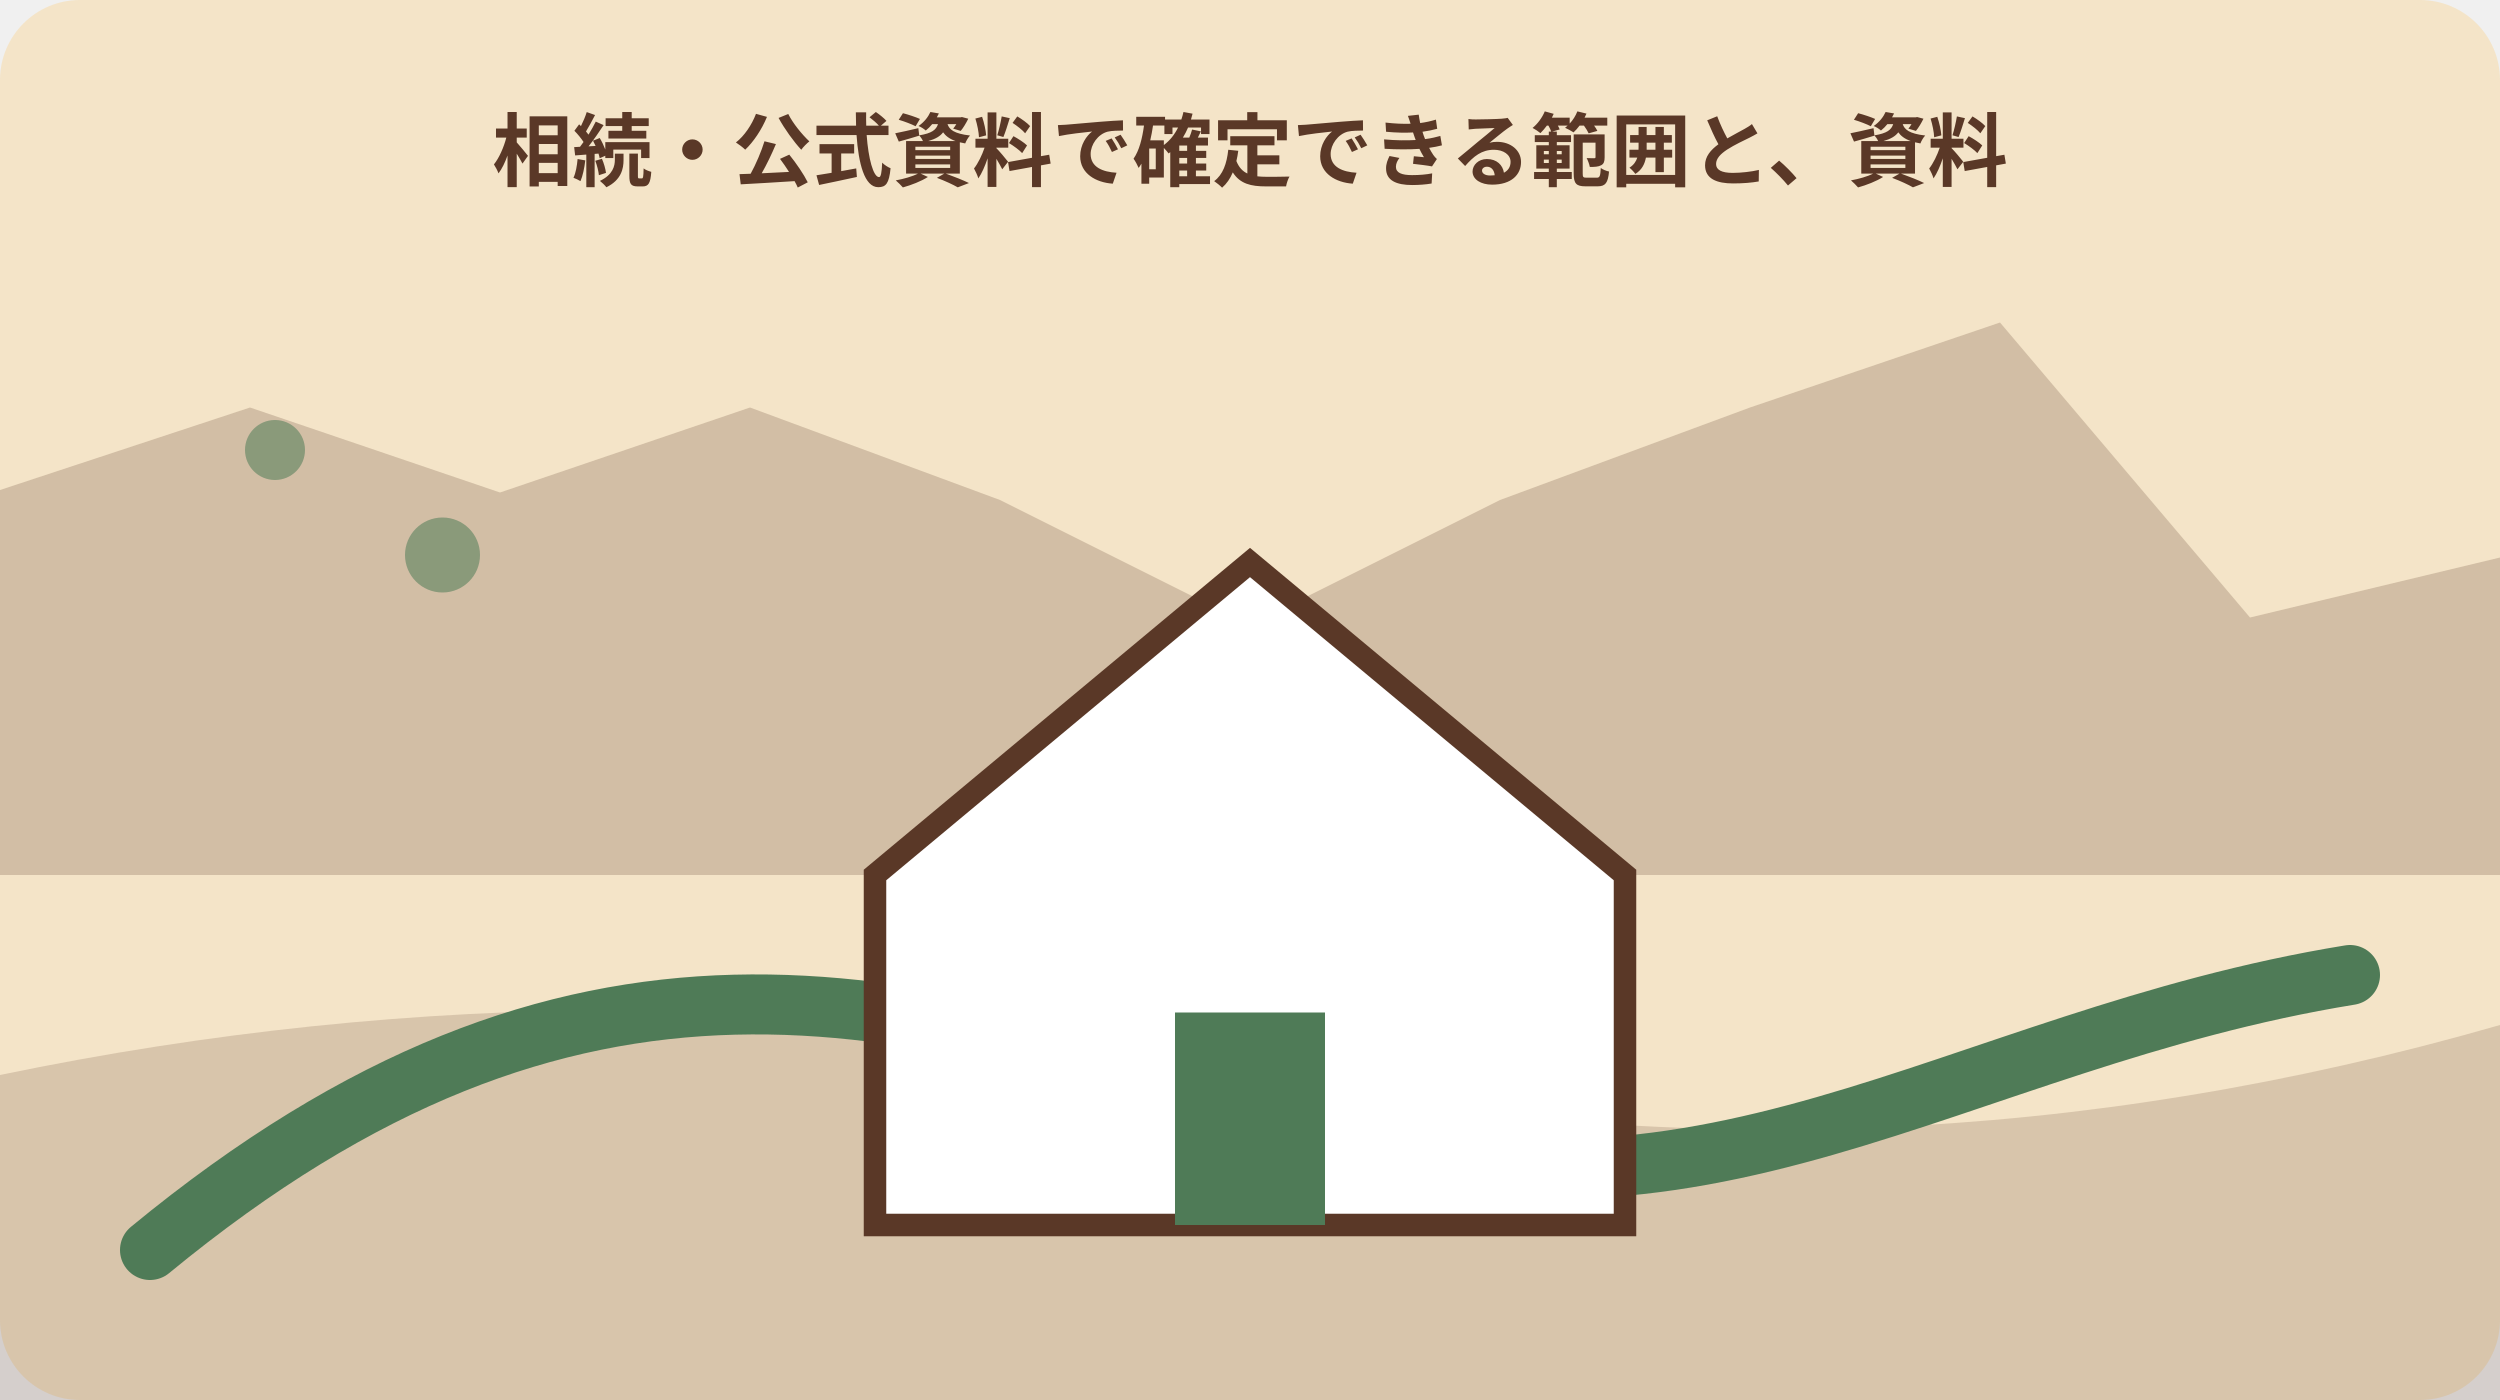
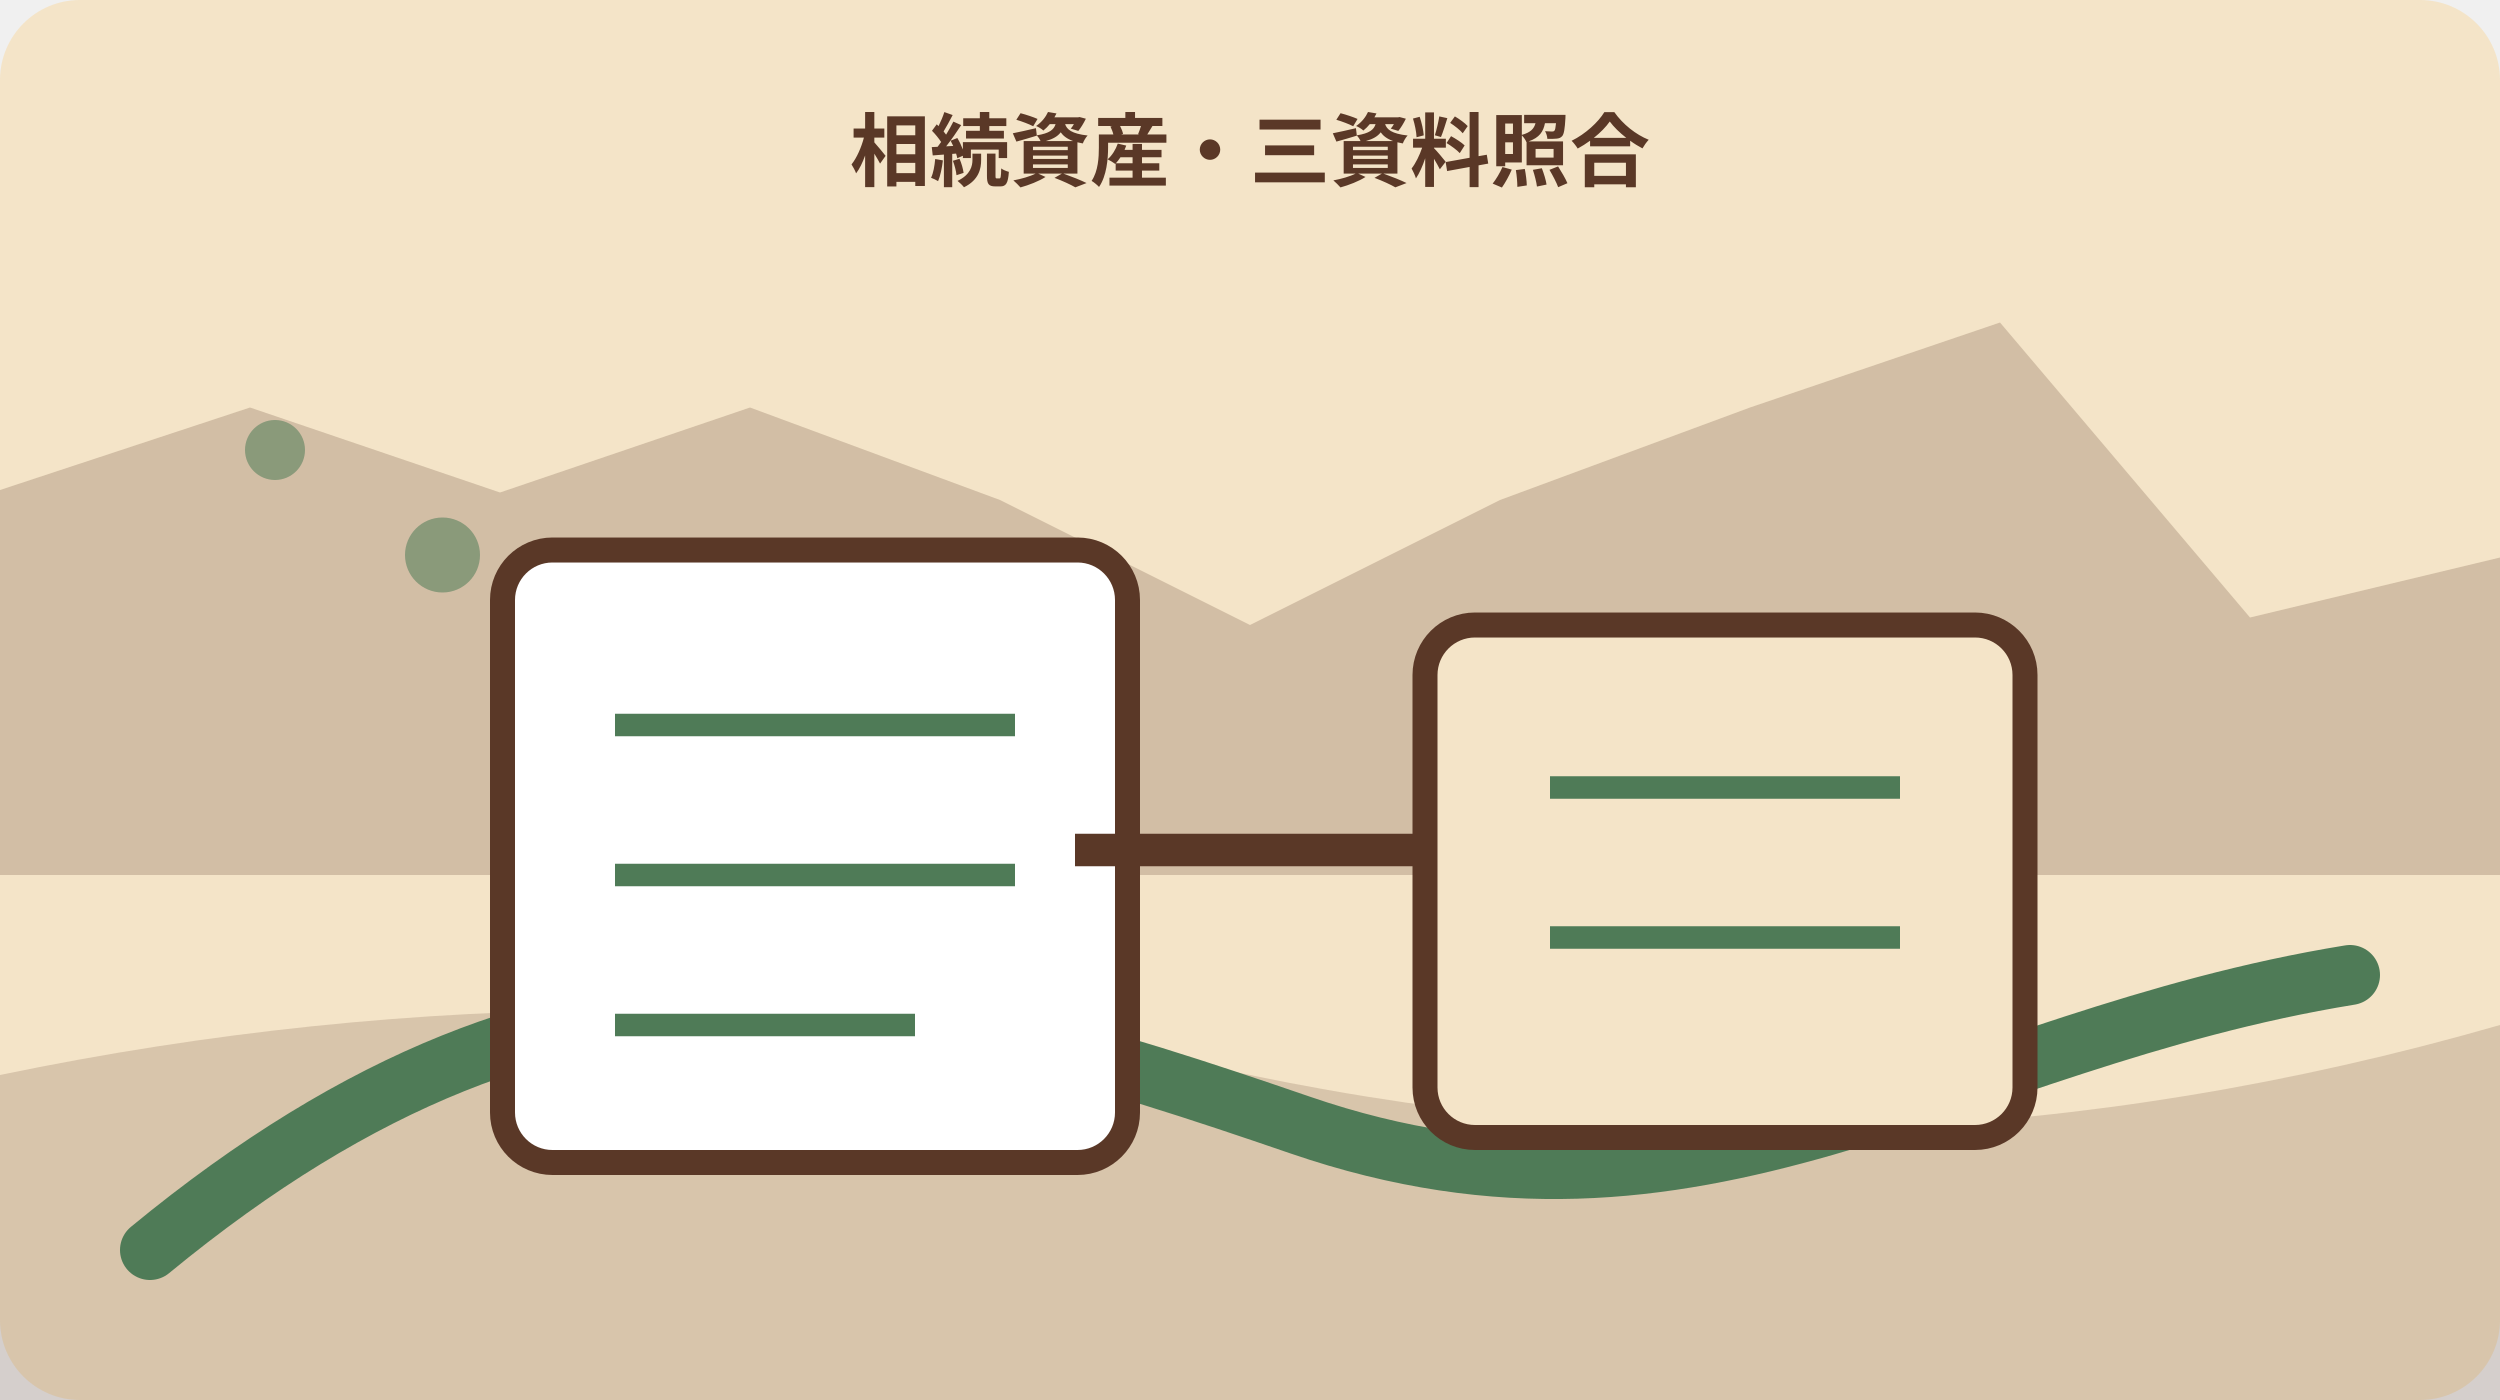
<svg xmlns="http://www.w3.org/2000/svg" width="1000" height="560" viewBox="0 0 1000 560" role="img" aria-labelledby="title desc" data-illustration="mori-editorial" data-topic-id="132" data-scene-index="1">
  <rect width="1000" height="560" rx="32" fill="#f4e4c8" />
  <polygon points="0,196 100,163 200,197 300,163 400,200 500,250 600,200 700,163 800,129 900,247 1000,223 1000,350 0,350" fill="#5a3827" opacity=".22" />
  <path d="M0 430 Q250 378 500 430 T1000 410 V560 H0Z" fill="#5a3827" opacity=".18" />
  <path d="M60 500 C230 360 360 395 520 450 S780 416 940 390" fill="none" stroke="#4f7b57" stroke-width="24" stroke-linecap="round" />
  <circle cx="110" cy="180" r="12" fill="#4f7b57" opacity=".55" />
  <circle cx="177" cy="222" r="15" fill="#4f7b57" opacity=".55" />
-   <g data-scene="home">
-     <path d="M350 350 500 225l150 125v140H350Z" fill="#fff" stroke="#5a3827" stroke-width="9" />
-     <rect x="470" y="405" width="60" height="85" fill="#4f7b57" />
+   <g data-scene="inheritance-property-three-source-crosscheck">
+     <rect x="201" y="220" width="250" height="245" rx="20" fill="#fff" stroke="#5a3827" stroke-width="10" />
+     <rect x="570" y="250" width="240" height="205" rx="20" fill="#f4e4c8" stroke="#5a3827" stroke-width="10" />
+     <path d="M246 290h160M246 350h160M246 410h120M620 315h140M620 375h140" stroke="#4f7b57" stroke-width="9" />
+     <path d="M430 340h140" stroke="#5a3827" stroke-width="13" />
  </g>
-   <text x="500" y="72" text-anchor="middle" font-family="sans-serif" font-size="32" font-weight="700" fill="#5a3827">相続・公式資料で確定できる範囲と、資料</text>
+   <text x="500" y="72" text-anchor="middle" font-family="sans-serif" font-size="32" font-weight="700" fill="#5a3827">相続資産・三資料照合</text>
</svg>
